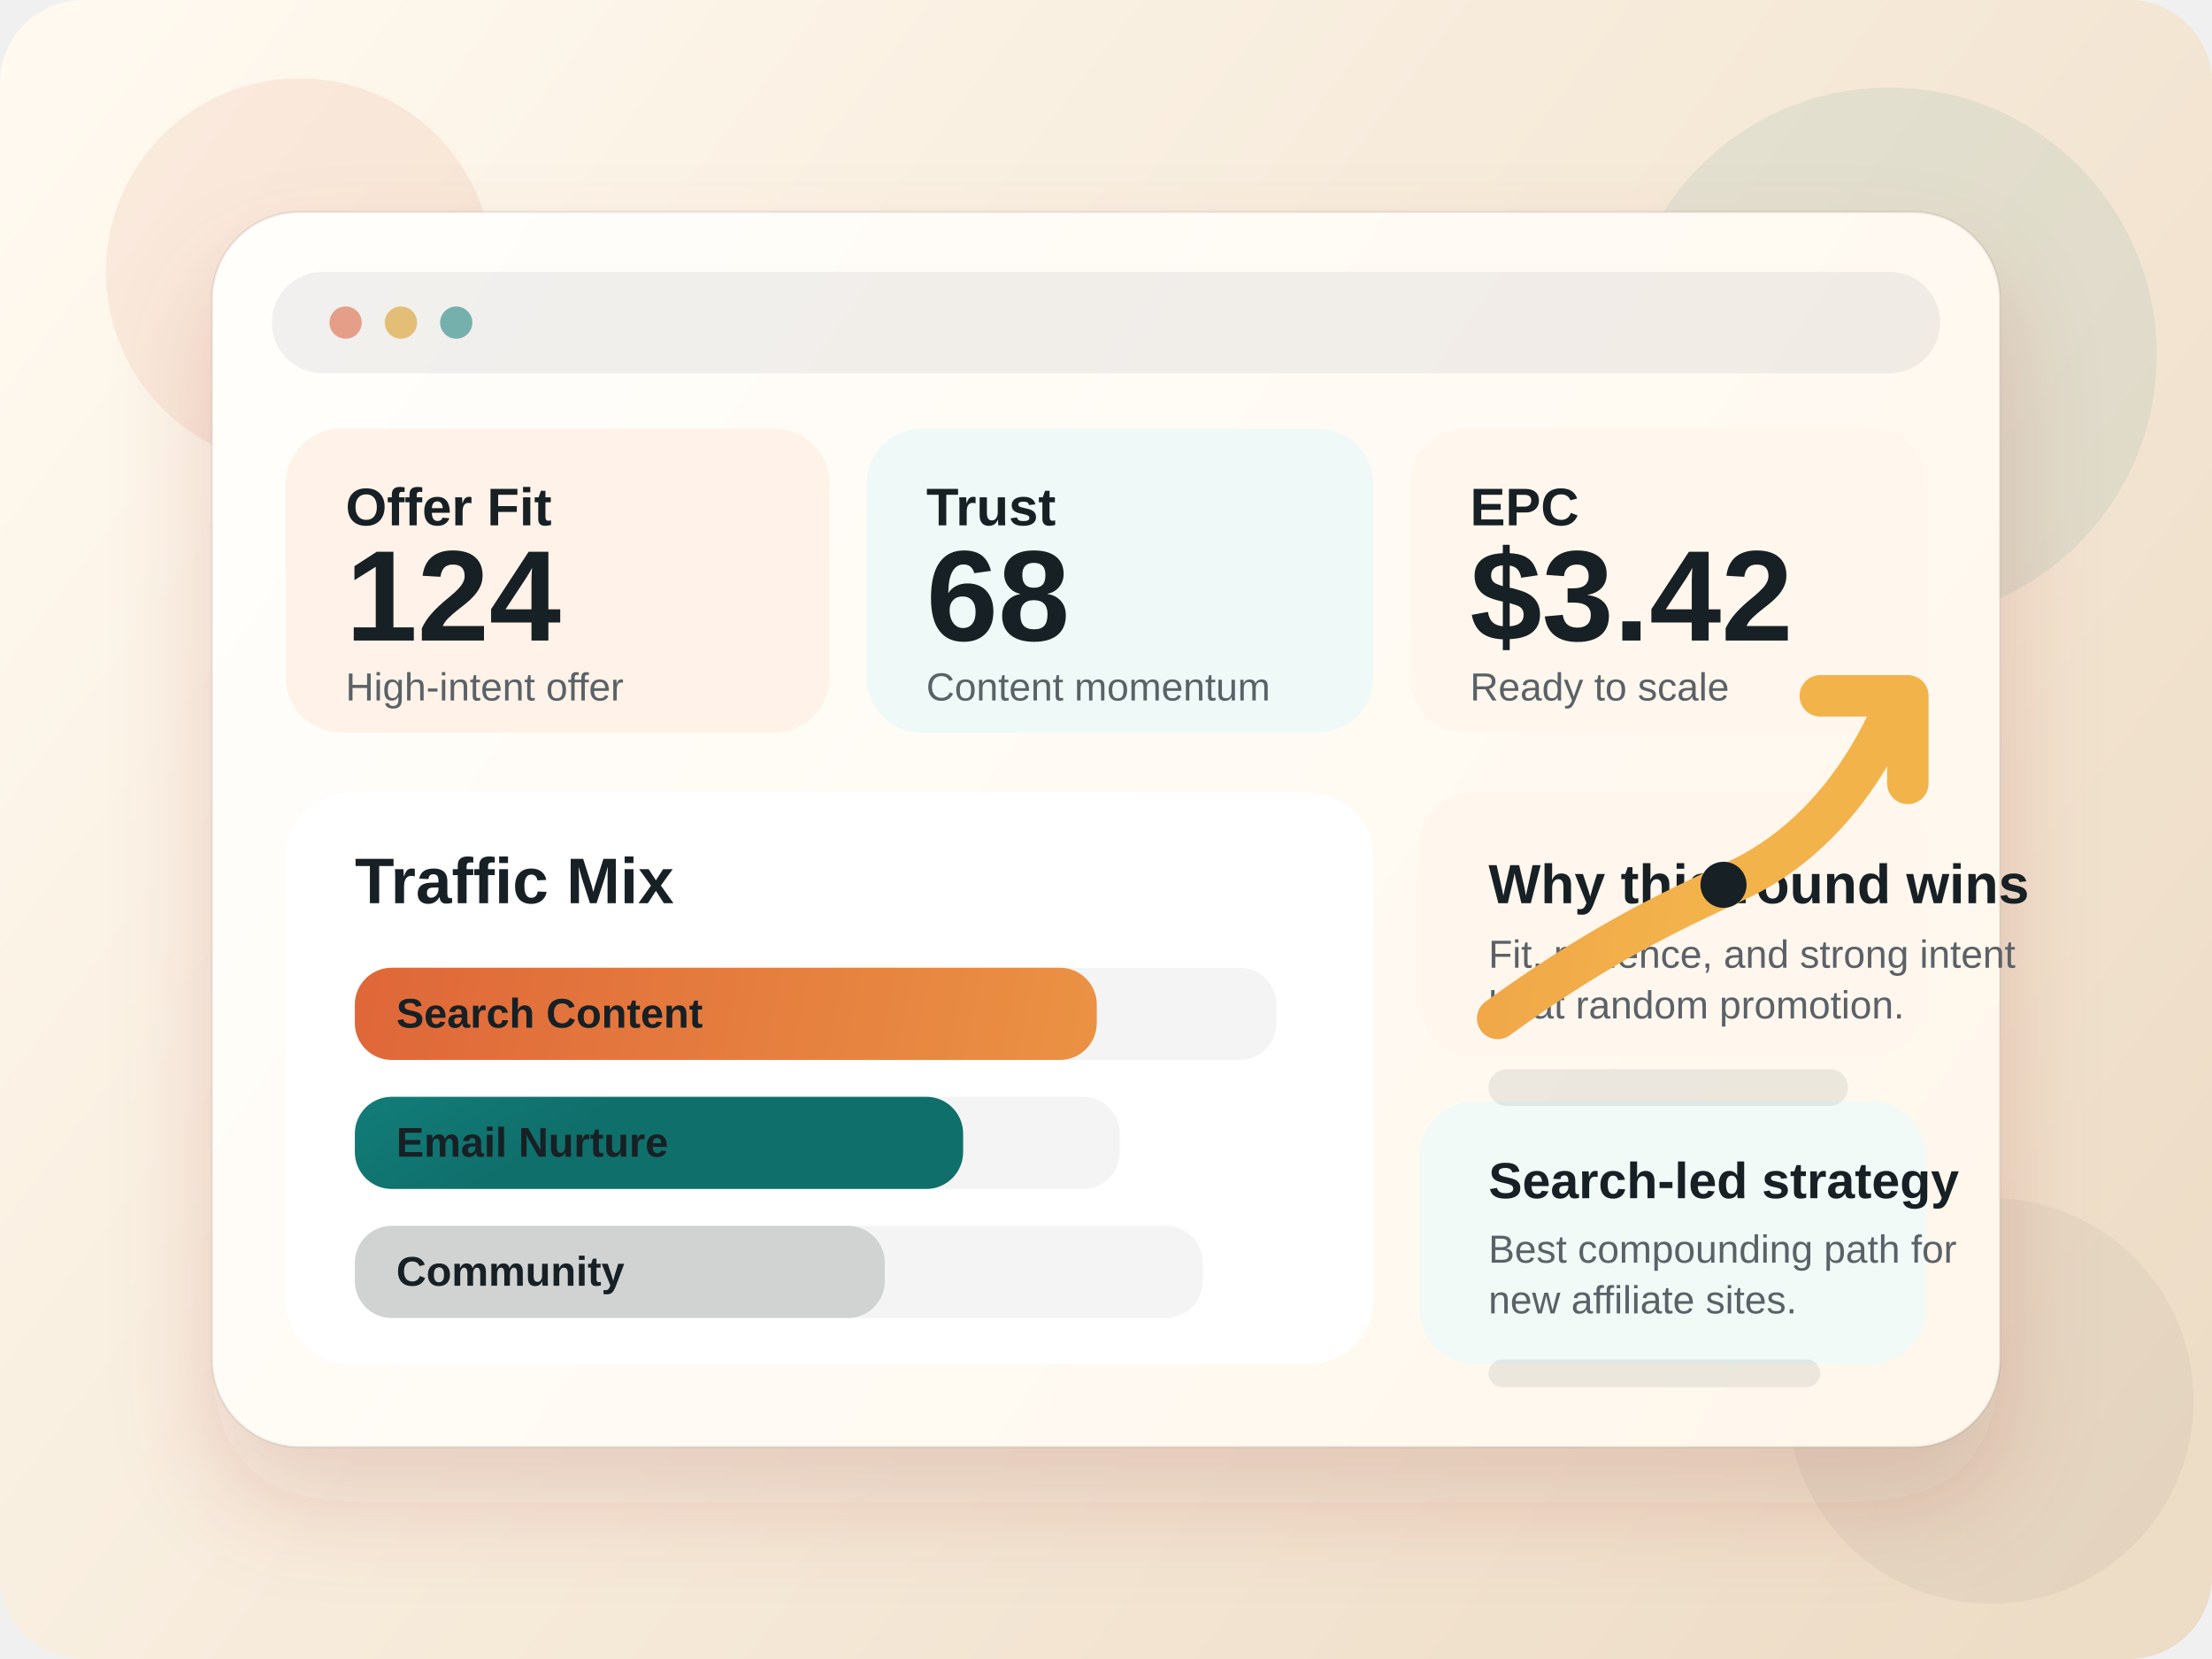
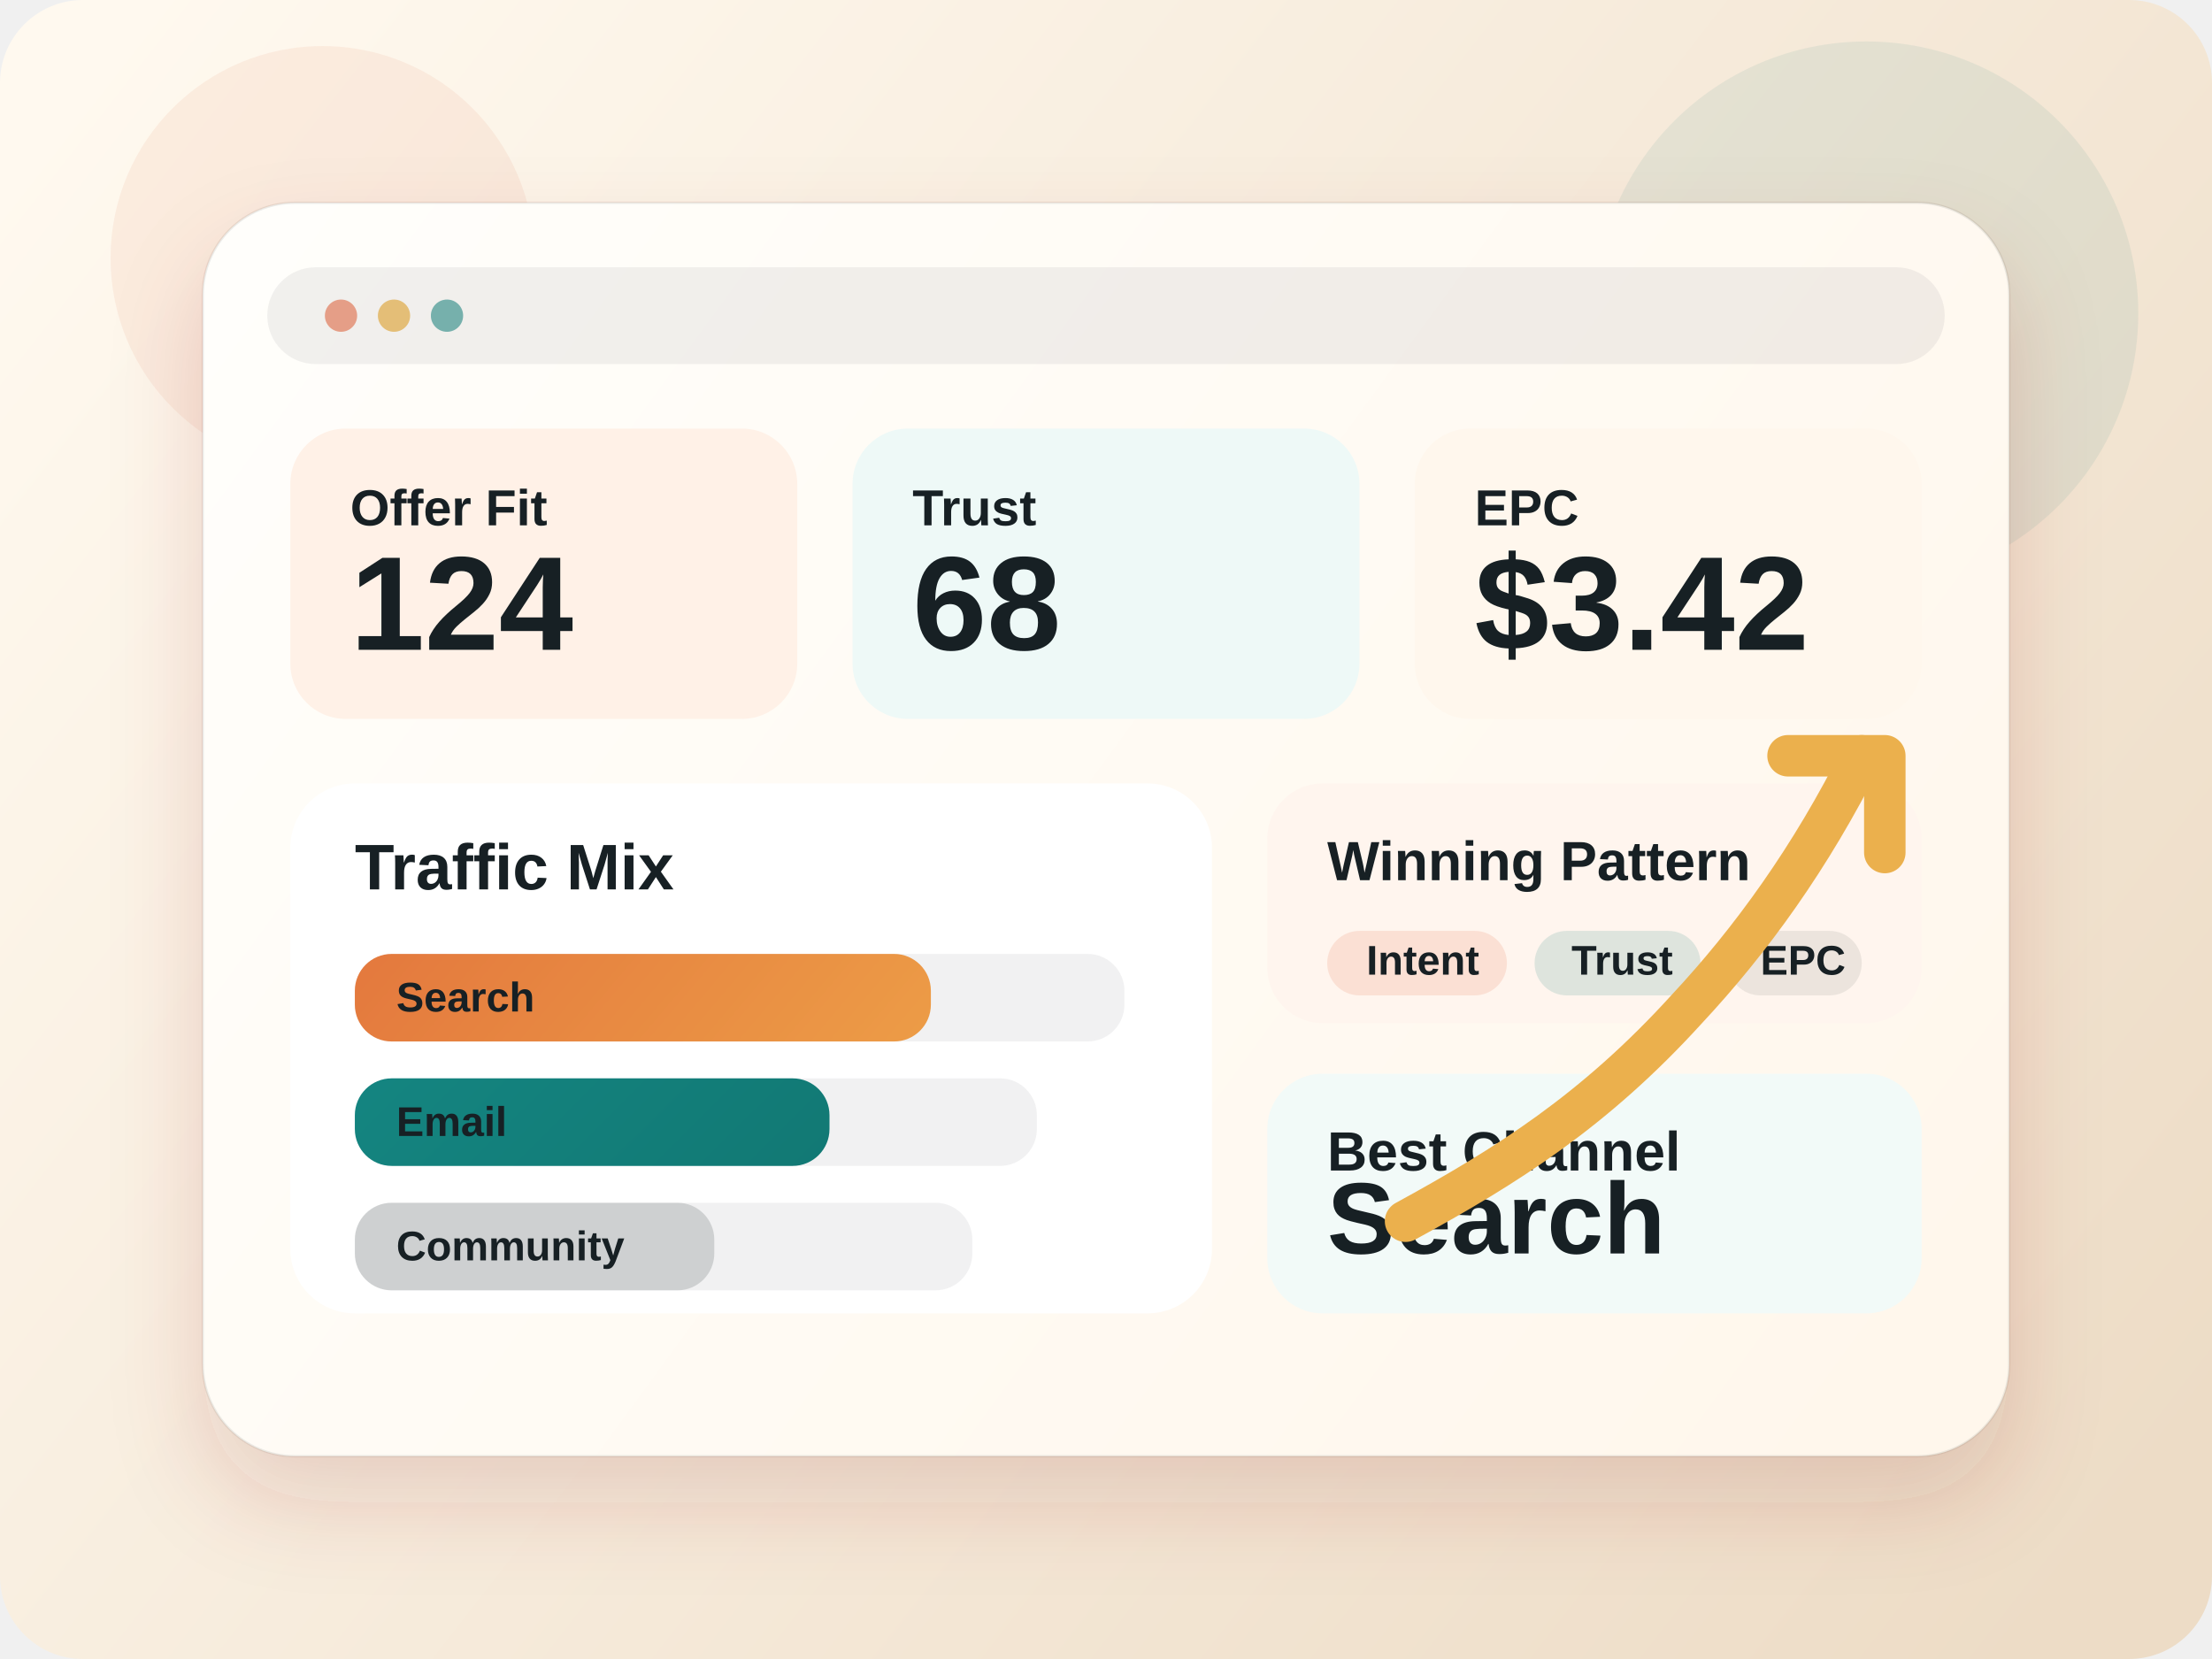
<svg xmlns="http://www.w3.org/2000/svg" viewBox="0 0 960 720" role="img" aria-labelledby="title desc">
  <defs>
-     <linearGradient id="bg" x1="40" y1="28" x2="910" y2="688" gradientUnits="userSpaceOnUse">
+     <linearGradient id="bg" x1="42" y1="22" x2="900" y2="692" gradientUnits="userSpaceOnUse">
      <stop offset="0" stop-color="#fff9ef" />
-       <stop offset="0.5" stop-color="#f6ead9" />
      <stop offset="1" stop-color="#eddcc6" />
    </linearGradient>
-     <linearGradient id="surface" x1="142" y1="118" x2="824" y2="598" gradientUnits="userSpaceOnUse">
+     <linearGradient id="surface" x1="110" y1="90" x2="820" y2="610" gradientUnits="userSpaceOnUse">
      <stop offset="0" stop-color="#fffefb" />
      <stop offset="1" stop-color="#fff7ec" />
    </linearGradient>
-     <linearGradient id="accent" x1="176" y1="160" x2="760" y2="280" gradientUnits="userSpaceOnUse">
+     <linearGradient id="accent" x1="150" y1="208" x2="520" y2="520" gradientUnits="userSpaceOnUse">
      <stop offset="0" stop-color="#de6238" />
-       <stop offset="1" stop-color="#f3b34b" />
+       <stop offset="1" stop-color="#f2b24c" />
    </linearGradient>
-     <linearGradient id="teal" x1="448" y1="208" x2="520" y2="330" gradientUnits="userSpaceOnUse">
+     <linearGradient id="teal" x1="150" y1="248" x2="480" y2="580" gradientUnits="userSpaceOnUse">
      <stop offset="0" stop-color="#17908c" />
-       <stop offset="1" stop-color="#0f6f6b" />
+       <stop offset="1" stop-color="#0f6f6a" />
    </linearGradient>
    <filter id="shadow" x="-20%" y="-20%" width="140%" height="140%">
-       <feDropShadow dx="0" dy="24" stdDeviation="22" flood-color="#8a3026" flood-opacity="0.16" />
+       <feDropShadow dx="0" dy="20" stdDeviation="20" flood-color="#8a3026" flood-opacity="0.16" />
    </filter>
  </defs>
  <rect width="960" height="720" rx="36" fill="url(#bg)" />
-   <circle cx="130" cy="118" r="84" fill="#db5c34" fill-opacity="0.09" />
-   <circle cx="820" cy="154" r="116" fill="#127c78" fill-opacity="0.08" />
-   <circle cx="864" cy="608" r="88" fill="#172024" fill-opacity="0.04" />
+   <circle cx="140" cy="112" r="92" fill="#db5c34" fill-opacity="0.08" />
+   <circle cx="810" cy="136" r="118" fill="#127c78" fill-opacity="0.08" />
  <g filter="url(#shadow)">
-     <rect x="92" y="92" width="776" height="536" rx="38" fill="url(#surface)" stroke="#172024" stroke-opacity="0.08" />
-     <rect x="118" y="118" width="724" height="44" rx="22" fill="#172024" fill-opacity="0.06" />
-     <circle cx="150" cy="140" r="7" fill="#db5c34" fill-opacity="0.55" />
-     <circle cx="174" cy="140" r="7" fill="#d89616" fill-opacity="0.55" />
-     <circle cx="198" cy="140" r="7" fill="#127c78" fill-opacity="0.55" />
-     <rect x="124" y="186" width="236" height="132" rx="24" fill="#fff2e8" />
-     <rect x="376" y="186" width="220" height="132" rx="24" fill="#effaf8" />
-     <rect x="612" y="186" width="224" height="132" rx="24" fill="#fff7ed" />
-     <rect x="124" y="344" width="472" height="248" rx="28" fill="#ffffff" />
-     <rect x="616" y="344" width="220" height="114" rx="24" fill="#fff6ee" />
-     <rect x="616" y="478" width="220" height="114" rx="24" fill="#f2faf8" />
+     <rect x="88" y="88" width="784" height="544" rx="40" fill="url(#surface)" stroke="#172024" stroke-opacity="0.08" />
+     <rect x="116" y="116" width="728" height="42" rx="21" fill="#172024" fill-opacity="0.06" />
+     <circle cx="148" cy="137" r="7" fill="#db5c34" fill-opacity="0.55" />
+     <circle cx="171" cy="137" r="7" fill="#d89616" fill-opacity="0.55" />
+     <circle cx="194" cy="137" r="7" fill="#127c78" fill-opacity="0.55" />
+     <rect x="126" y="186" width="220" height="126" rx="24" fill="#fff1e7" />
+     <rect x="370" y="186" width="220" height="126" rx="24" fill="#eef9f7" />
+     <rect x="614" y="186" width="220" height="126" rx="24" fill="#fff7ed" />
+     <rect x="126" y="340" width="400" height="230" rx="28" fill="#ffffff" />
+     <rect x="550" y="340" width="284" height="104" rx="24" fill="#fff5ee" />
+     <rect x="550" y="466" width="284" height="104" rx="24" fill="#f2faf8" />
  </g>
  <g font-family="Arial, Helvetica, sans-serif" fill="#172024">
-     <text x="150" y="228" font-size="23" font-weight="700">Offer Fit</text>
-     <text x="150" y="278" font-size="56" font-weight="700">124</text>
-     <text x="150" y="304" font-size="17" fill="#5a6267">High-intent offer</text>
-     <text x="402" y="228" font-size="23" font-weight="700">Trust</text>
-     <text x="402" y="278" font-size="56" font-weight="700">68</text>
-     <text x="402" y="304" font-size="17" fill="#5a6267">Content momentum</text>
-     <text x="638" y="228" font-size="23" font-weight="700">EPC</text>
-     <text x="638" y="278" font-size="56" font-weight="700">$3.42</text>
-     <text x="638" y="304" font-size="17" fill="#5a6267">Ready to scale</text>
-     <text x="154" y="392" font-size="28" font-weight="700">Traffic Mix</text>
-     <text x="646" y="392" font-size="24" font-weight="700">Why this round wins</text>
-     <text x="646" y="420" font-size="17" fill="#5a6267">
-       <tspan x="646" dy="0">Fit, patience, and strong intent</tspan>
-       <tspan x="646" dy="22">beat random promotion.</tspan>
-     </text>
-     <text x="646" y="520" font-size="22" font-weight="700">Search-led strategy</text>
-     <text x="646" y="548" font-size="17" fill="#5a6267">
-       <tspan x="646" dy="0">Best compounding path for</tspan>
-       <tspan x="646" dy="22">new affiliate sites.</tspan>
-     </text>
+     <text x="152" y="228" font-size="22" font-weight="700">Offer Fit</text>
+     <text x="152" y="282" font-size="58" font-weight="700">124</text>
+     <text x="396" y="228" font-size="22" font-weight="700">Trust</text>
+     <text x="396" y="282" font-size="58" font-weight="700">68</text>
+     <text x="640" y="228" font-size="22" font-weight="700">EPC</text>
+     <text x="640" y="282" font-size="58" font-weight="700">$3.42</text>
+     <text x="154" y="386" font-size="28" font-weight="700">Traffic Mix</text>
+     <text x="576" y="382" font-size="24" font-weight="700">Winning Pattern</text>
+     <text x="576" y="508" font-size="24" font-weight="700">Best Channel</text>
+     <text x="576" y="544" font-size="44" font-weight="700">Search</text>
  </g>
  <g>
-     <rect x="154" y="420" width="400" height="40" rx="16" fill="#172024" fill-opacity="0.05" />
-     <rect x="154" y="476" width="332" height="40" rx="16" fill="#172024" fill-opacity="0.05" />
-     <rect x="154" y="532" width="368" height="40" rx="16" fill="#172024" fill-opacity="0.05" />
-     <rect x="154" y="420" width="322" height="40" rx="16" fill="url(#accent)" />
-     <rect x="154" y="476" width="264" height="40" rx="16" fill="url(#teal)" />
-     <rect x="154" y="532" width="230" height="40" rx="16" fill="#172024" fill-opacity="0.16" />
-     <rect x="646" y="464" width="156" height="16" rx="8" fill="#172024" fill-opacity="0.08" />
-     <rect x="646" y="590" width="144" height="12" rx="6" fill="#172024" fill-opacity="0.08" />
+     <rect x="154" y="414" width="334" height="38" rx="16" fill="#172024" fill-opacity="0.06" />
+     <rect x="154" y="468" width="296" height="38" rx="16" fill="#172024" fill-opacity="0.06" />
+     <rect x="154" y="522" width="268" height="38" rx="16" fill="#172024" fill-opacity="0.06" />
+     <rect x="154" y="414" width="250" height="38" rx="16" fill="url(#accent)" />
+     <rect x="154" y="468" width="206" height="38" rx="16" fill="url(#teal)" />
+     <rect x="154" y="522" width="156" height="38" rx="16" fill="#172024" fill-opacity="0.16" />
+     <rect x="576" y="404" width="78" height="28" rx="14" fill="#de6238" fill-opacity="0.14" />
+     <rect x="666" y="404" width="72" height="28" rx="14" fill="#127c78" fill-opacity="0.14" />
+     <rect x="750" y="404" width="58" height="28" rx="14" fill="#172024" fill-opacity="0.08" />
  </g>
  <g font-family="Arial, Helvetica, sans-serif" font-size="18" font-weight="700" fill="#172024">
-     <text x="172" y="446">Search Content</text>
-     <text x="172" y="502">Email Nurture</text>
-     <text x="172" y="558">Community</text>
+     <text x="172" y="439">Search</text>
+     <text x="172" y="493">Email</text>
+     <text x="172" y="547">Community</text>
+     <text x="593" y="423">Intent</text>
+     <text x="682" y="423">Trust</text>
+     <text x="764" y="423">EPC</text>
  </g>
  <g>
-     <path d="M650 442 C694 410 724 396 754 382 C784 368 809 340 824 302" fill="none" stroke="url(#accent)" stroke-width="18" stroke-linecap="round" />
-     <path d="M790 302 H828 V340" fill="none" stroke="url(#accent)" stroke-width="18" stroke-linecap="round" stroke-linejoin="round" />
-     <circle cx="748" cy="384" r="10" fill="#172024" />
+     <path d="M610 530 C654 506 692 482 732 438 C760 408 786 372 808 328" fill="none" stroke="#ebb04d" stroke-width="18" stroke-linecap="round" />
+     <path d="M776 328 H818 V370" fill="none" stroke="#ebb04d" stroke-width="18" stroke-linecap="round" stroke-linejoin="round" />
  </g>
</svg>
